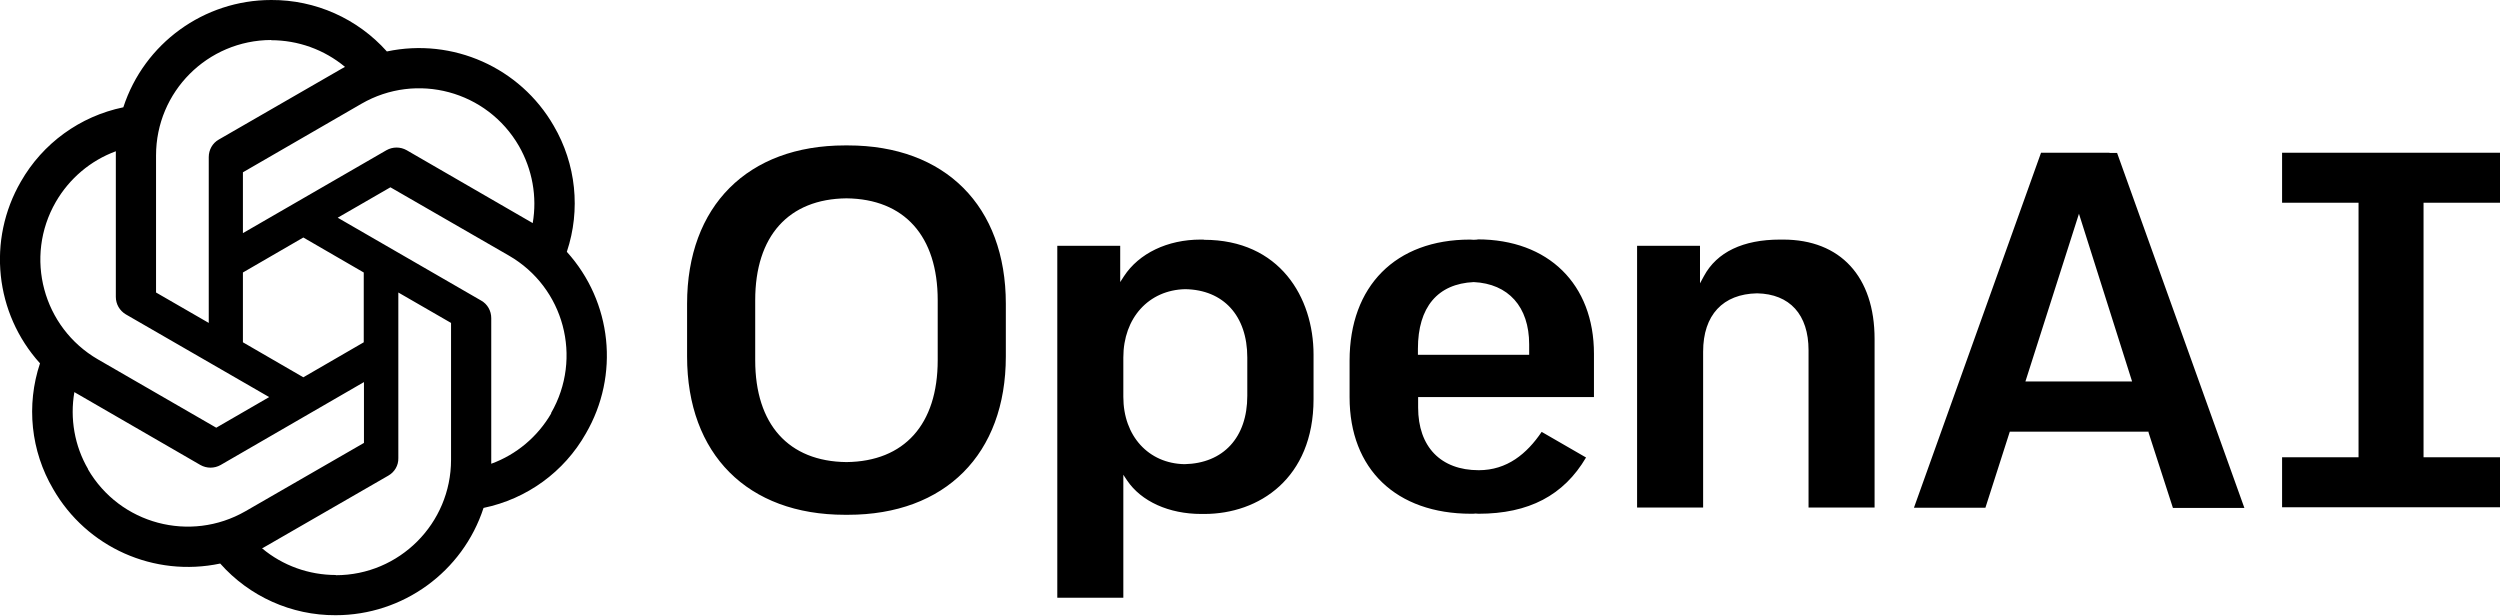
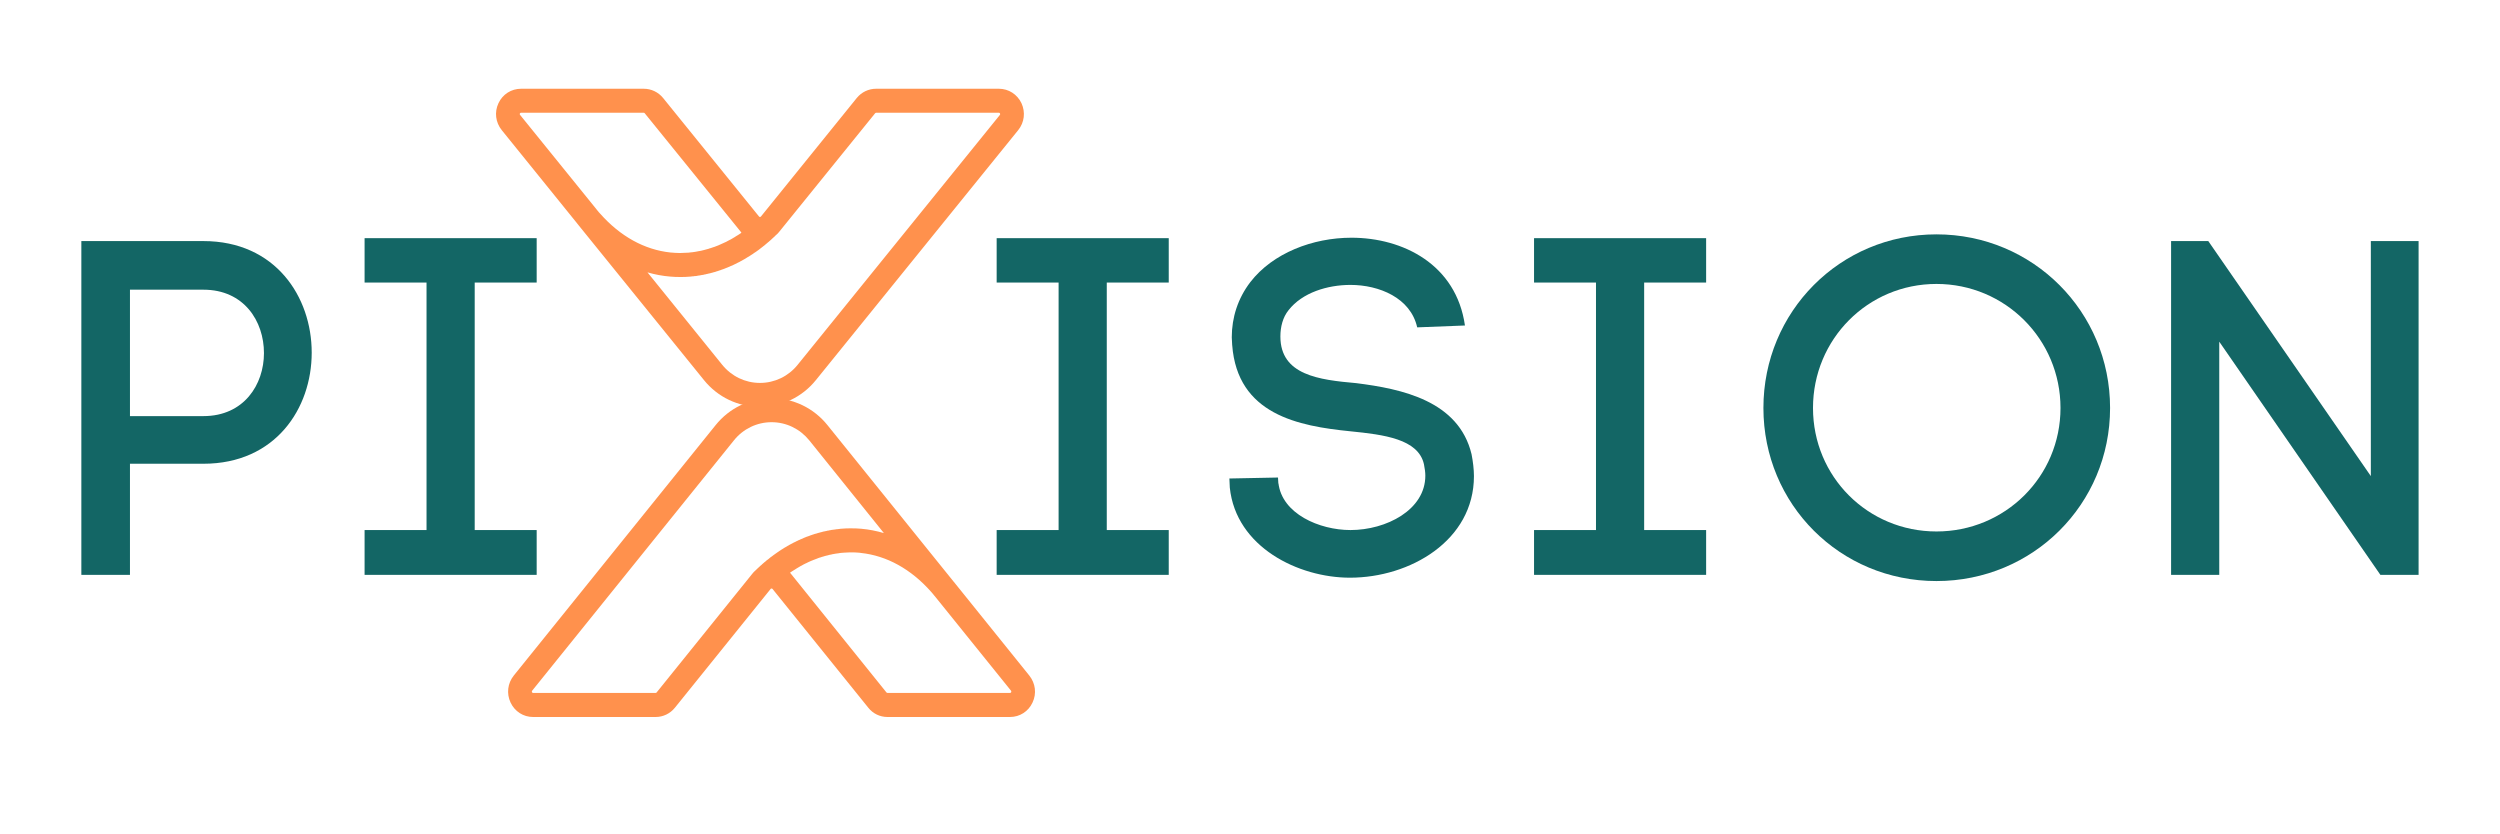
- <svg xmlns="http://www.w3.org/2000/svg" id="openai-horizontal" viewBox="0 0 120 29.53">
-   <path d="M40.7,6.98s-.05,0-.07,0c-.02,0-.05,0-.07,0-4.67,0-7.58,2.91-7.58,7.6v2.53c0,4.69,2.9,7.6,7.58,7.6,.02,0,.05,0,.07,0,.02,0,.05,0,.07,0,4.67,0,7.58-2.91,7.58-7.6v-2.53c0-4.69-2.91-7.6-7.58-7.6Zm4.31,10.31c0,3.08-1.6,4.86-4.38,4.89-2.78-.03-4.38-1.81-4.38-4.89v-2.88c0-3.08,1.6-4.86,4.38-4.89,2.78,.03,4.38,1.81,4.38,4.89v2.88Zm40.57-5.79s-.06,0-.09,0c-.02,0-.03,0-.05,0-1.77,0-3.03,.6-3.65,1.75l-.19,.35v-1.8h-3.02v12.56h3.17v-7.48c0-1.76,.95-2.77,2.59-2.8,1.57,.03,2.47,1.02,2.47,2.73v7.55h3.17v-8.09c0-2.99-1.64-4.77-4.39-4.77Zm34.42-1.77v-2.4h-10.46v2.4h3.67v12.22h-3.67v2.4h10.46v-2.4h-3.67V9.73h3.67Zm-18.75-2.4h0s-3.28,0-3.28,0l-6.1,17.04h3.43l1.17-3.65h6.66v.04s1.17,3.62,1.17,3.62h3.43l-6.11-17.04h-.36Zm-4.03,10.98l2.57-8.05,2.55,8.05h-5.12Zm-39.45-6.81s-.05,0-.07,0c-.03,0-.05,0-.07,0-1.59,0-2.96,.66-3.68,1.76l-.18,.28v-1.74h-3.02V28.69h3.17v-5.9l.18,.27c.68,1.01,2.01,1.61,3.56,1.61,.03,0,.05,0,.08,0,.02,0,.04,0,.07,0,2.61,0,5.24-1.7,5.24-5.51v-2.14c0-2.74-1.62-5.51-5.26-5.51Zm2.1,7.5c0,2-1.15,3.24-3.01,3.28-1.73-.03-2.94-1.35-2.94-3.23v-1.89c0-1.9,1.22-3.24,2.97-3.28,1.84,.03,2.98,1.28,2.98,3.28v1.84Zm11.05-7.5h0c-.06,0-.12,.01-.18,.01-.06,0-.12-.01-.18-.01h0c-3.57,0-5.78,2.23-5.78,5.81v1.76c0,3.45,2.24,5.59,5.83,5.59,.08,0,.15,0,.22-.01,.05,0,.09,.01,.14,.01,2.41,0,4.09-.88,5.16-2.7l-2.13-1.23c-.71,1.05-1.66,1.84-3.02,1.84-1.82,0-2.91-1.12-2.91-3.01v-.5h8.44v-2.08c0-3.34-2.19-5.49-5.59-5.49Zm-2.86,5.54v-.3c0-2,.95-3.12,2.68-3.2,1.66,.08,2.66,1.18,2.66,2.99v.5s-5.34,0-5.34,0Z" />
-   <path d="M27.21,12.08c.67-2.01,.44-4.21-.63-6.04-1.61-2.8-4.85-4.24-8.01-3.57C17.16,.89,15.14-.01,13.02,0c-3.23,0-6.1,2.08-7.1,5.15-2.08,.43-3.87,1.73-4.92,3.57-1.62,2.8-1.25,6.32,.92,8.72-.67,2.01-.44,4.21,.63,6.03,1.61,2.81,4.85,4.25,8.02,3.58,1.4,1.58,3.42,2.49,5.54,2.48,3.23,0,6.1-2.08,7.1-5.15,2.08-.43,3.87-1.73,4.91-3.57,1.63-2.8,1.26-6.32-.91-8.72Zm-2.3-5.07c.64,1.12,.88,2.43,.66,3.7-.04-.03-.12-.07-.17-.1l-5.88-3.4c-.3-.17-.67-.17-.97,0l-6.89,3.98v-2.92l5.69-3.29c2.65-1.53,6.03-.62,7.56,2.03Zm-13.25,6.07l2.9-1.68,2.9,1.68v3.35l-2.9,1.68-2.9-1.68v-3.35ZM13.01,1.93c1.3,0,2.55,.45,3.55,1.28-.04,.02-.12,.07-.18,.1l-5.88,3.39c-.3,.17-.48,.49-.48,.84v7.96l-2.53-1.46V7.46c0-3.06,2.47-5.53,5.53-5.54ZM2.68,9.69h0c.65-1.12,1.66-1.98,2.88-2.43v6.99c0,.35,.18,.66,.48,.84l6.88,3.97-2.54,1.47-5.68-3.28c-2.64-1.53-3.55-4.91-2.02-7.56Zm1.55,12.83h0c-.65-1.11-.88-2.43-.66-3.7,.04,.03,.12,.07,.17,.1l5.88,3.4c.3,.17,.67,.17,.97,0l6.88-3.98v2.92l-5.69,3.28c-2.65,1.52-6.03,.62-7.56-2.02Zm11.89,5.08c-1.29,0-2.55-.45-3.54-1.28,.04-.02,.13-.07,.18-.1l5.88-3.39c.3-.17,.49-.49,.48-.84v-7.95l2.53,1.46v6.57c0,3.06-2.48,5.54-5.53,5.54Zm10.34-7.76c-.65,1.12-1.67,1.98-2.88,2.42v-6.99c0-.35-.18-.67-.48-.84h0l-6.89-3.98,2.53-1.46,5.69,3.28c2.65,1.53,3.55,4.91,2.02,7.56Z" />
+ <svg xmlns="http://www.w3.org/2000/svg" width="120" zoomAndPan="magnify" viewBox="0 0 90 30" height="40" preserveAspectRatio="xMidYMid meet" version="1.0">
+   <defs>
+     <g />
+     <clipPath id="d0b964cef3">
+       <path d="M 17.793 3.184 L 36.922 3.184 L 36.922 14.66 L 17.793 14.66 Z M 17.793 3.184 " clip-rule="nonzero" />
+     </clipPath>
+     <clipPath id="9e904cae92">
+       <path d="M 18.211 14.336 L 37.34 14.336 L 37.34 25.812 L 18.211 25.812 Z M 18.211 14.336 " clip-rule="nonzero" />
+     </clipPath>
+   </defs>
+   <g fill="#136665" fill-opacity="1">
+     <g transform="translate(34.40264, 20.69488)">
+       <g>
+         <path d="M 5.441 -10.523 L 7.672 -10.523 L 7.672 -12.121 L 1.477 -12.121 L 1.477 -10.523 L 3.707 -10.523 L 3.707 -1.613 L 1.477 -1.613 L 1.477 0 L 7.672 0 L 7.672 -1.613 L 5.441 -1.613 Z M 5.441 -10.523 " />
+       </g>
+     </g>
+   </g>
+   <g fill="#136665" fill-opacity="1">
+     <g transform="translate(43.53489, 20.69488)">
+       <g>
+         <path d="M 7.484 -8.91 L 9.203 -8.977 C 8.891 -11.176 6.969 -12.137 5.117 -12.137 C 3.727 -12.137 2.285 -11.586 1.477 -10.539 C 1.031 -9.957 0.809 -9.27 0.809 -8.551 C 0.809 -8.465 0.824 -8.359 0.824 -8.258 L 0.824 -8.273 C 1.012 -5.77 3.211 -5.355 5.082 -5.168 C 6.281 -5.047 7.52 -4.895 7.727 -3.984 C 7.758 -3.828 7.777 -3.691 7.777 -3.57 C 7.777 -2.336 6.367 -1.613 5.082 -1.613 C 3.965 -1.613 2.609 -2.199 2.488 -3.312 L 2.488 -3.246 L 2.473 -3.504 L 0.723 -3.469 L 0.738 -3.141 C 0.961 -0.996 3.211 0.102 5.062 0.102 C 7.227 0.102 9.527 -1.234 9.527 -3.555 C 9.527 -3.793 9.492 -4.086 9.441 -4.344 C 8.977 -6.266 6.934 -6.695 5.289 -6.902 C 3.949 -7.02 2.559 -7.191 2.559 -8.582 C 2.559 -8.926 2.645 -9.27 2.852 -9.527 C 3.348 -10.164 4.258 -10.438 5.082 -10.438 C 6.113 -10.438 7.246 -9.973 7.484 -8.91 Z M 7.484 -8.91 " />
+       </g>
+     </g>
+   </g>
+   <g fill="#136665" fill-opacity="1">
+     <g transform="translate(53.74859, 20.69488)">
+       <g>
+         <path d="M 5.441 -10.523 L 7.672 -10.523 L 7.672 -12.121 L 1.477 -12.121 L 1.477 -10.523 L 3.707 -10.523 L 3.707 -1.613 L 1.477 -1.613 L 1.477 0 L 7.672 0 L 7.672 -1.613 L 5.441 -1.613 Z M 5.441 -10.523 " />
+       </g>
+     </g>
+   </g>
+   <g fill="#136665" fill-opacity="1">
+     <g transform="translate(62.88084, 20.69488)">
+       <g>
+         <path d="M 0.602 -6.008 C 0.602 -2.539 3.363 0.223 6.832 0.223 C 10.301 0.223 13.082 -2.539 13.082 -6.008 C 13.082 -9.477 10.301 -12.258 6.832 -12.258 C 3.363 -12.258 0.602 -9.477 0.602 -6.008 Z M 2.387 -6.008 C 2.387 -8.48 4.359 -10.473 6.832 -10.473 C 9.305 -10.473 11.297 -8.48 11.297 -6.008 C 11.297 -3.535 9.305 -1.562 6.832 -1.562 C 4.359 -1.562 2.387 -3.535 2.387 -6.008 Z M 2.387 -6.008 " />
+       </g>
+     </g>
+   </g>
+   <g fill="#136665" fill-opacity="1">
+     <g transform="translate(76.68221, 20.69488)">
+       <g>
+         <path d="M 1.477 -12.016 L 1.477 0 L 3.211 0 L 3.211 -8.395 L 9.012 0 L 10.387 0 L 10.387 -12.016 L 8.668 -12.016 L 8.668 -3.555 L 2.816 -12.016 Z M 1.477 -12.016 " />
+       </g>
+     </g>
+   </g>
+   <g fill="#136665" fill-opacity="1">
+     <g transform="translate(1.451611, 20.69488)">
+       <g>
+         <path d="M 5.871 -12.016 L 1.477 -12.016 L 1.477 0 L 3.227 0 L 3.227 -4 L 5.871 -4 C 8.465 -4 9.77 -5.992 9.77 -8 C 9.77 -10.008 8.465 -12.016 5.871 -12.016 Z M 5.871 -5.715 L 3.227 -5.715 L 3.227 -10.266 L 5.871 -10.266 C 7.332 -10.266 8.051 -9.133 8.051 -7.984 C 8.051 -6.852 7.332 -5.715 5.871 -5.715 Z M 5.871 -5.715 " />
+       </g>
+     </g>
+   </g>
+   <g fill="#136665" fill-opacity="1">
+     <g transform="translate(11.64814, 20.69488)">
+       <g>
+         <path d="M 5.441 -10.523 L 7.672 -10.523 L 7.672 -12.121 L 1.477 -12.121 L 1.477 -10.523 L 3.707 -10.523 L 3.707 -1.613 L 1.477 -1.613 L 1.477 0 L 7.672 0 L 7.672 -1.613 L 5.441 -1.613 Z M 5.441 -10.523 " />
+       </g>
+     </g>
+   </g>
+   <g clip-path="url(#d0b964cef3)">
+     <path fill="#ff914d" d="M 27.359 13.785 C 27.887 13.785 28.383 13.547 28.715 13.133 L 35.996 4.137 C 36.008 4.117 36.012 4.105 36 4.086 C 35.992 4.066 35.98 4.059 35.961 4.059 L 31.539 4.059 C 31.527 4.059 31.516 4.066 31.504 4.078 L 28.055 8.34 C 28.02 8.387 27.977 8.43 27.934 8.465 C 27.93 8.465 27.93 8.469 27.926 8.469 L 27.914 8.484 C 27.906 8.488 27.902 8.496 27.895 8.504 C 27.887 8.508 27.883 8.512 27.879 8.52 L 27.863 8.531 C 27.859 8.535 27.852 8.543 27.844 8.551 C 27.84 8.555 27.832 8.559 27.828 8.566 L 27.812 8.578 C 27.809 8.586 27.801 8.59 27.793 8.598 C 27.789 8.602 27.781 8.605 27.777 8.609 L 27.766 8.625 C 27.758 8.629 27.75 8.637 27.742 8.645 C 27.738 8.648 27.73 8.652 27.727 8.656 L 27.715 8.668 C 27.707 8.676 27.699 8.684 27.691 8.688 C 27.684 8.691 27.68 8.699 27.676 8.703 L 27.664 8.711 C 27.656 8.719 27.645 8.727 27.637 8.734 L 27.613 8.754 C 27.602 8.762 27.594 8.77 27.586 8.777 C 27.582 8.781 27.578 8.785 27.574 8.789 L 27.562 8.797 C 27.551 8.805 27.543 8.812 27.535 8.82 L 27.508 8.844 C 27.5 8.848 27.488 8.855 27.48 8.863 L 27.457 8.883 C 27.445 8.891 27.438 8.898 27.426 8.906 L 27.406 8.922 C 27.395 8.93 27.383 8.938 27.375 8.945 L 27.352 8.965 C 27.34 8.973 27.332 8.98 27.32 8.988 L 27.301 9.004 C 27.289 9.012 27.277 9.02 27.266 9.027 L 27.246 9.043 C 27.234 9.051 27.223 9.059 27.211 9.066 L 27.195 9.078 C 27.184 9.086 27.168 9.094 27.156 9.102 L 27.141 9.113 C 27.129 9.125 27.113 9.133 27.102 9.141 L 27.086 9.152 C 27.074 9.16 27.059 9.168 27.047 9.176 L 27.031 9.188 C 27.02 9.195 27.004 9.203 26.992 9.211 L 26.977 9.223 C 26.965 9.23 26.949 9.238 26.938 9.246 L 26.922 9.254 C 26.906 9.266 26.895 9.273 26.879 9.281 L 26.867 9.289 C 26.852 9.297 26.84 9.305 26.824 9.316 L 26.809 9.324 C 26.797 9.332 26.781 9.34 26.766 9.348 L 26.754 9.355 C 26.738 9.363 26.727 9.371 26.711 9.379 L 26.699 9.387 C 26.684 9.395 26.668 9.402 26.652 9.41 L 26.641 9.418 C 26.625 9.426 26.613 9.434 26.598 9.441 L 26.586 9.445 C 26.57 9.453 26.555 9.461 26.539 9.469 L 26.527 9.477 C 26.512 9.484 26.496 9.492 26.48 9.5 L 26.469 9.504 C 26.453 9.512 26.438 9.52 26.422 9.527 L 26.414 9.531 C 26.398 9.539 26.383 9.547 26.367 9.555 L 26.355 9.559 C 26.34 9.566 26.324 9.57 26.309 9.578 L 26.297 9.582 C 26.281 9.59 26.266 9.598 26.25 9.605 L 26.238 9.609 C 26.223 9.613 26.207 9.621 26.191 9.629 L 26.18 9.633 C 26.164 9.641 26.148 9.645 26.133 9.652 L 26.121 9.656 C 26.105 9.664 26.09 9.668 26.074 9.676 L 26.062 9.68 C 26.047 9.684 26.031 9.691 26.012 9.699 L 26.004 9.699 C 25.988 9.707 25.973 9.711 25.953 9.719 L 25.945 9.723 C 25.93 9.727 25.91 9.734 25.895 9.738 L 25.887 9.742 C 25.871 9.746 25.852 9.754 25.836 9.758 L 25.828 9.762 C 25.809 9.766 25.793 9.773 25.773 9.777 L 25.77 9.781 C 25.75 9.785 25.734 9.789 25.715 9.797 L 25.707 9.797 C 25.691 9.801 25.672 9.809 25.656 9.812 L 25.648 9.816 C 25.629 9.82 25.613 9.824 25.594 9.828 L 25.586 9.832 C 25.57 9.836 25.551 9.84 25.535 9.844 L 25.527 9.844 C 25.508 9.852 25.492 9.855 25.473 9.859 L 25.465 9.859 C 25.449 9.863 25.43 9.867 25.414 9.871 L 25.406 9.875 C 25.387 9.879 25.371 9.883 25.352 9.883 L 25.348 9.887 C 25.328 9.891 25.309 9.895 25.293 9.898 L 25.285 9.898 C 25.266 9.902 25.25 9.906 25.23 9.906 L 25.223 9.91 C 25.207 9.91 25.188 9.914 25.168 9.918 L 25.164 9.918 C 25.145 9.922 25.125 9.926 25.109 9.926 L 25.102 9.93 C 25.082 9.93 25.066 9.934 25.047 9.938 L 25.043 9.938 C 25.023 9.938 25.004 9.941 24.984 9.941 L 24.984 9.945 C 24.961 9.945 24.941 9.949 24.926 9.949 L 24.922 9.949 C 24.902 9.953 24.883 9.953 24.863 9.957 L 24.855 9.957 C 24.836 9.957 24.82 9.961 24.801 9.961 L 24.797 9.961 C 24.777 9.961 24.758 9.965 24.738 9.965 L 24.734 9.965 C 24.715 9.965 24.695 9.969 24.68 9.969 L 24.672 9.969 C 24.652 9.969 24.633 9.969 24.617 9.969 L 24.609 9.969 C 24.59 9.973 24.574 9.973 24.555 9.973 L 24.547 9.973 C 24.527 9.973 24.512 9.973 24.492 9.973 L 24.484 9.973 C 24.445 9.973 24.406 9.973 24.371 9.969 C 24.363 9.969 24.359 9.969 24.355 9.969 L 24.344 9.969 C 24.332 9.969 24.32 9.969 24.309 9.969 C 24.285 9.969 24.266 9.965 24.246 9.965 C 24.207 9.961 24.164 9.961 24.125 9.957 C 23.848 9.934 23.574 9.883 23.309 9.805 L 26 13.133 C 26.336 13.547 26.828 13.785 27.359 13.785 Z M 26.691 8.379 C 26.684 8.367 26.672 8.352 26.664 8.34 L 23.211 4.078 C 23.203 4.066 23.191 4.059 23.176 4.059 L 18.758 4.059 C 18.734 4.059 18.727 4.066 18.715 4.086 C 18.707 4.105 18.707 4.121 18.723 4.137 L 21.445 7.5 L 21.449 7.504 C 21.457 7.516 21.469 7.527 21.477 7.539 L 21.484 7.551 C 21.492 7.559 21.496 7.566 21.504 7.574 L 21.547 7.625 C 21.551 7.629 21.559 7.637 21.562 7.645 L 21.574 7.656 C 21.582 7.668 21.594 7.676 21.602 7.688 L 21.605 7.691 C 22.328 8.508 23.203 8.992 24.137 9.09 C 24.152 9.09 24.172 9.094 24.188 9.094 L 24.195 9.094 C 24.227 9.098 24.262 9.102 24.293 9.102 C 24.32 9.102 24.348 9.105 24.375 9.105 L 24.387 9.105 C 24.41 9.105 24.438 9.105 24.465 9.109 L 24.477 9.109 C 24.504 9.109 24.531 9.109 24.555 9.105 L 24.562 9.105 C 24.621 9.105 24.676 9.102 24.73 9.098 L 24.734 9.098 C 24.762 9.098 24.789 9.094 24.816 9.094 L 24.824 9.09 C 24.852 9.09 24.879 9.086 24.906 9.082 L 24.914 9.082 C 25 9.07 25.086 9.059 25.168 9.039 L 25.176 9.039 C 25.203 9.035 25.23 9.027 25.258 9.023 L 25.266 9.02 C 25.293 9.012 25.32 9.008 25.348 9 C 25.406 8.984 25.461 8.969 25.52 8.953 L 25.523 8.949 C 25.551 8.941 25.578 8.934 25.605 8.926 L 25.613 8.922 C 25.641 8.914 25.668 8.906 25.691 8.895 L 25.699 8.895 C 25.754 8.875 25.809 8.852 25.863 8.832 L 25.871 8.828 C 25.895 8.816 25.922 8.805 25.949 8.793 L 25.957 8.789 C 25.984 8.777 26.008 8.766 26.035 8.754 L 26.043 8.75 C 26.074 8.738 26.098 8.727 26.121 8.715 L 26.125 8.715 C 26.148 8.699 26.176 8.688 26.203 8.672 L 26.211 8.668 C 26.234 8.656 26.258 8.645 26.285 8.629 L 26.297 8.625 C 26.32 8.609 26.348 8.594 26.371 8.582 L 26.383 8.574 C 26.41 8.559 26.434 8.543 26.457 8.531 L 26.461 8.527 C 26.488 8.512 26.512 8.496 26.535 8.48 L 26.543 8.477 C 26.566 8.465 26.59 8.449 26.617 8.43 L 26.629 8.422 C 26.648 8.406 26.672 8.391 26.691 8.379 Z M 18.758 3.195 L 23.176 3.195 C 23.445 3.195 23.699 3.316 23.871 3.527 L 27.324 7.793 C 27.336 7.812 27.367 7.816 27.387 7.801 C 27.391 7.797 27.391 7.797 27.395 7.793 L 30.844 3.527 C 31.016 3.316 31.27 3.195 31.539 3.195 L 35.961 3.195 C 36.309 3.195 36.621 3.395 36.773 3.715 C 36.922 4.039 36.879 4.406 36.656 4.684 L 29.375 13.68 C 28.879 14.297 28.145 14.648 27.359 14.648 C 26.574 14.648 25.836 14.297 25.34 13.68 L 20.789 8.059 C 20.789 8.055 20.785 8.051 20.781 8.047 L 18.062 4.684 C 17.84 4.406 17.793 4.039 17.945 3.715 C 18.094 3.395 18.406 3.195 18.758 3.195 " fill-opacity="1" fill-rule="nonzero" />
+   </g>
+   <g clip-path="url(#9e904cae92)">
+     <path fill="#ff914d" d="M 27.777 15.199 C 27.25 15.199 26.754 15.438 26.422 15.852 L 19.156 24.867 C 19.145 24.887 19.141 24.898 19.152 24.918 C 19.16 24.938 19.172 24.945 19.191 24.945 L 23.602 24.945 C 23.617 24.945 23.629 24.941 23.637 24.93 L 27.082 20.656 C 27.117 20.609 27.16 20.566 27.203 20.531 C 27.203 20.527 27.207 20.527 27.207 20.523 L 27.223 20.512 C 27.227 20.508 27.234 20.5 27.242 20.492 C 27.246 20.488 27.254 20.484 27.258 20.477 L 27.27 20.465 C 27.277 20.457 27.285 20.453 27.293 20.445 C 27.297 20.441 27.305 20.434 27.309 20.43 L 27.32 20.418 C 27.328 20.41 27.336 20.406 27.344 20.398 C 27.348 20.395 27.352 20.391 27.359 20.383 L 27.371 20.371 C 27.379 20.363 27.387 20.359 27.395 20.352 C 27.398 20.348 27.402 20.344 27.41 20.34 L 27.422 20.328 C 27.43 20.32 27.438 20.312 27.445 20.305 C 27.449 20.301 27.457 20.297 27.461 20.293 L 27.473 20.281 C 27.48 20.273 27.488 20.27 27.496 20.262 L 27.523 20.238 C 27.531 20.23 27.539 20.223 27.551 20.219 C 27.555 20.215 27.559 20.211 27.562 20.207 L 27.574 20.195 C 27.582 20.188 27.594 20.18 27.602 20.172 L 27.629 20.152 C 27.637 20.145 27.645 20.137 27.656 20.133 L 27.68 20.113 C 27.688 20.105 27.699 20.098 27.707 20.09 L 27.73 20.07 C 27.742 20.062 27.75 20.055 27.762 20.047 L 27.785 20.031 C 27.793 20.023 27.805 20.016 27.816 20.008 L 27.836 19.992 C 27.848 19.984 27.859 19.977 27.867 19.969 L 27.891 19.953 C 27.902 19.945 27.91 19.938 27.922 19.93 L 27.941 19.918 C 27.953 19.91 27.965 19.898 27.977 19.891 L 27.996 19.879 C 28.008 19.871 28.02 19.863 28.031 19.855 L 28.047 19.844 C 28.062 19.836 28.074 19.824 28.086 19.816 L 28.102 19.809 C 28.117 19.797 28.129 19.789 28.141 19.781 L 28.156 19.773 C 28.172 19.766 28.184 19.754 28.199 19.746 L 28.211 19.738 C 28.227 19.73 28.238 19.723 28.254 19.711 L 28.27 19.703 C 28.281 19.695 28.297 19.688 28.309 19.68 L 28.324 19.672 C 28.336 19.664 28.352 19.656 28.367 19.645 L 28.379 19.641 C 28.395 19.633 28.41 19.621 28.422 19.613 L 28.434 19.609 C 28.449 19.598 28.465 19.59 28.48 19.582 L 28.492 19.578 C 28.508 19.57 28.523 19.562 28.535 19.555 L 28.547 19.547 C 28.562 19.539 28.578 19.531 28.594 19.523 L 28.605 19.52 C 28.621 19.512 28.637 19.504 28.652 19.496 L 28.664 19.488 C 28.68 19.48 28.695 19.477 28.711 19.469 L 28.719 19.461 C 28.734 19.453 28.75 19.449 28.766 19.441 L 28.777 19.438 C 28.793 19.43 28.809 19.422 28.824 19.414 L 28.836 19.41 C 28.852 19.402 28.867 19.395 28.883 19.391 L 28.895 19.387 C 28.91 19.379 28.926 19.371 28.941 19.363 L 28.953 19.359 C 28.969 19.355 28.984 19.348 29 19.34 L 29.008 19.336 C 29.027 19.332 29.043 19.324 29.059 19.316 L 29.066 19.316 C 29.086 19.309 29.102 19.301 29.117 19.297 L 29.129 19.293 C 29.145 19.285 29.16 19.281 29.18 19.273 L 29.188 19.27 C 29.203 19.266 29.223 19.258 29.238 19.254 L 29.246 19.25 C 29.262 19.246 29.281 19.238 29.297 19.234 L 29.305 19.23 C 29.32 19.227 29.34 19.223 29.355 19.215 L 29.363 19.215 C 29.383 19.207 29.398 19.203 29.418 19.199 L 29.426 19.195 C 29.441 19.191 29.461 19.184 29.477 19.18 L 29.484 19.18 C 29.504 19.172 29.52 19.168 29.535 19.164 L 29.547 19.164 C 29.562 19.156 29.578 19.152 29.598 19.148 L 29.602 19.148 C 29.621 19.145 29.641 19.137 29.656 19.133 L 29.664 19.133 C 29.684 19.129 29.699 19.125 29.719 19.121 L 29.723 19.121 C 29.742 19.117 29.762 19.113 29.777 19.109 L 29.785 19.105 C 29.805 19.102 29.82 19.098 29.84 19.098 L 29.844 19.094 C 29.863 19.09 29.883 19.09 29.902 19.086 L 29.906 19.082 C 29.926 19.082 29.941 19.078 29.961 19.074 L 29.969 19.074 C 29.984 19.07 30.004 19.066 30.023 19.066 L 30.027 19.066 C 30.047 19.062 30.066 19.059 30.082 19.059 L 30.09 19.055 C 30.109 19.055 30.125 19.051 30.145 19.051 L 30.148 19.051 C 30.168 19.047 30.188 19.043 30.207 19.043 L 30.211 19.043 C 30.23 19.039 30.25 19.039 30.266 19.035 L 30.273 19.035 C 30.293 19.035 30.312 19.031 30.328 19.031 L 30.332 19.031 C 30.352 19.031 30.371 19.027 30.391 19.027 L 30.395 19.027 C 30.414 19.027 30.434 19.023 30.453 19.023 L 30.457 19.023 C 30.477 19.023 30.496 19.023 30.512 19.023 L 30.52 19.023 C 30.539 19.023 30.559 19.02 30.574 19.02 L 30.586 19.02 C 30.602 19.02 30.617 19.02 30.637 19.02 L 30.645 19.02 C 30.684 19.02 30.723 19.02 30.762 19.023 C 30.766 19.023 30.77 19.023 30.773 19.023 L 30.785 19.023 C 30.797 19.023 30.809 19.023 30.82 19.023 C 30.844 19.023 30.863 19.027 30.883 19.027 C 30.922 19.031 30.961 19.031 31.004 19.035 C 31.281 19.059 31.551 19.113 31.82 19.191 L 29.133 15.852 C 28.797 15.438 28.305 15.199 27.777 15.199 Z M 28.441 20.617 C 28.449 20.629 28.461 20.641 28.473 20.656 L 31.914 24.93 C 31.926 24.941 31.938 24.945 31.949 24.945 L 36.359 24.945 C 36.383 24.945 36.395 24.938 36.402 24.918 C 36.41 24.898 36.41 24.887 36.398 24.867 L 33.68 21.496 L 33.676 21.492 C 33.668 21.48 33.656 21.469 33.648 21.457 L 33.637 21.445 C 33.633 21.438 33.625 21.43 33.621 21.426 L 33.578 21.371 C 33.57 21.367 33.566 21.359 33.562 21.355 L 33.551 21.34 C 33.539 21.332 33.531 21.32 33.523 21.309 L 33.52 21.305 C 32.797 20.488 31.922 20.004 30.992 19.906 C 30.977 19.902 30.957 19.902 30.941 19.898 L 30.934 19.898 C 30.902 19.895 30.867 19.895 30.836 19.891 C 30.809 19.891 30.781 19.891 30.754 19.887 L 30.742 19.887 C 30.719 19.887 30.691 19.887 30.664 19.887 L 30.652 19.887 C 30.625 19.887 30.598 19.887 30.574 19.887 L 30.566 19.887 C 30.508 19.887 30.453 19.891 30.398 19.895 L 30.395 19.895 C 30.367 19.898 30.34 19.898 30.312 19.902 L 30.305 19.902 C 30.277 19.906 30.25 19.91 30.223 19.91 L 30.215 19.914 C 30.133 19.922 30.047 19.938 29.961 19.953 L 29.953 19.957 C 29.93 19.961 29.902 19.965 29.875 19.973 L 29.867 19.973 C 29.836 19.98 29.809 19.988 29.785 19.996 L 29.781 19.996 C 29.727 20.008 29.668 20.023 29.613 20.043 L 29.605 20.043 C 29.582 20.051 29.555 20.059 29.527 20.07 L 29.52 20.07 C 29.492 20.082 29.465 20.09 29.438 20.098 L 29.434 20.102 C 29.379 20.121 29.324 20.141 29.27 20.164 L 29.262 20.168 C 29.238 20.176 29.211 20.188 29.184 20.199 L 29.176 20.203 C 29.148 20.215 29.121 20.227 29.098 20.238 L 29.09 20.242 C 29.059 20.258 29.035 20.27 29.012 20.281 L 29.008 20.281 C 28.984 20.293 28.957 20.309 28.93 20.32 L 28.922 20.324 C 28.898 20.34 28.875 20.352 28.848 20.367 L 28.836 20.371 C 28.812 20.387 28.785 20.398 28.762 20.414 L 28.75 20.422 C 28.723 20.438 28.699 20.449 28.676 20.465 L 28.672 20.469 C 28.645 20.484 28.621 20.5 28.598 20.516 L 28.59 20.52 C 28.566 20.531 28.543 20.547 28.516 20.566 L 28.504 20.574 C 28.484 20.59 28.461 20.602 28.441 20.617 Z M 36.359 25.812 L 31.949 25.812 C 31.68 25.812 31.426 25.691 31.258 25.477 L 27.812 21.203 C 27.797 21.184 27.766 21.18 27.75 21.195 L 27.746 21.195 C 27.746 21.199 27.742 21.199 27.742 21.203 L 24.297 25.477 C 24.125 25.691 23.871 25.812 23.602 25.812 L 19.191 25.812 C 18.84 25.812 18.531 25.613 18.379 25.289 C 18.23 24.969 18.273 24.598 18.496 24.32 L 25.762 15.305 C 26.258 14.688 26.992 14.336 27.777 14.336 C 28.559 14.336 29.293 14.688 29.789 15.305 L 34.332 20.941 C 34.336 20.941 34.336 20.945 34.34 20.949 L 37.055 24.32 C 37.277 24.598 37.324 24.969 37.172 25.289 C 37.023 25.613 36.711 25.812 36.359 25.812 " fill-opacity="1" fill-rule="nonzero" />
+   </g>
</svg>
